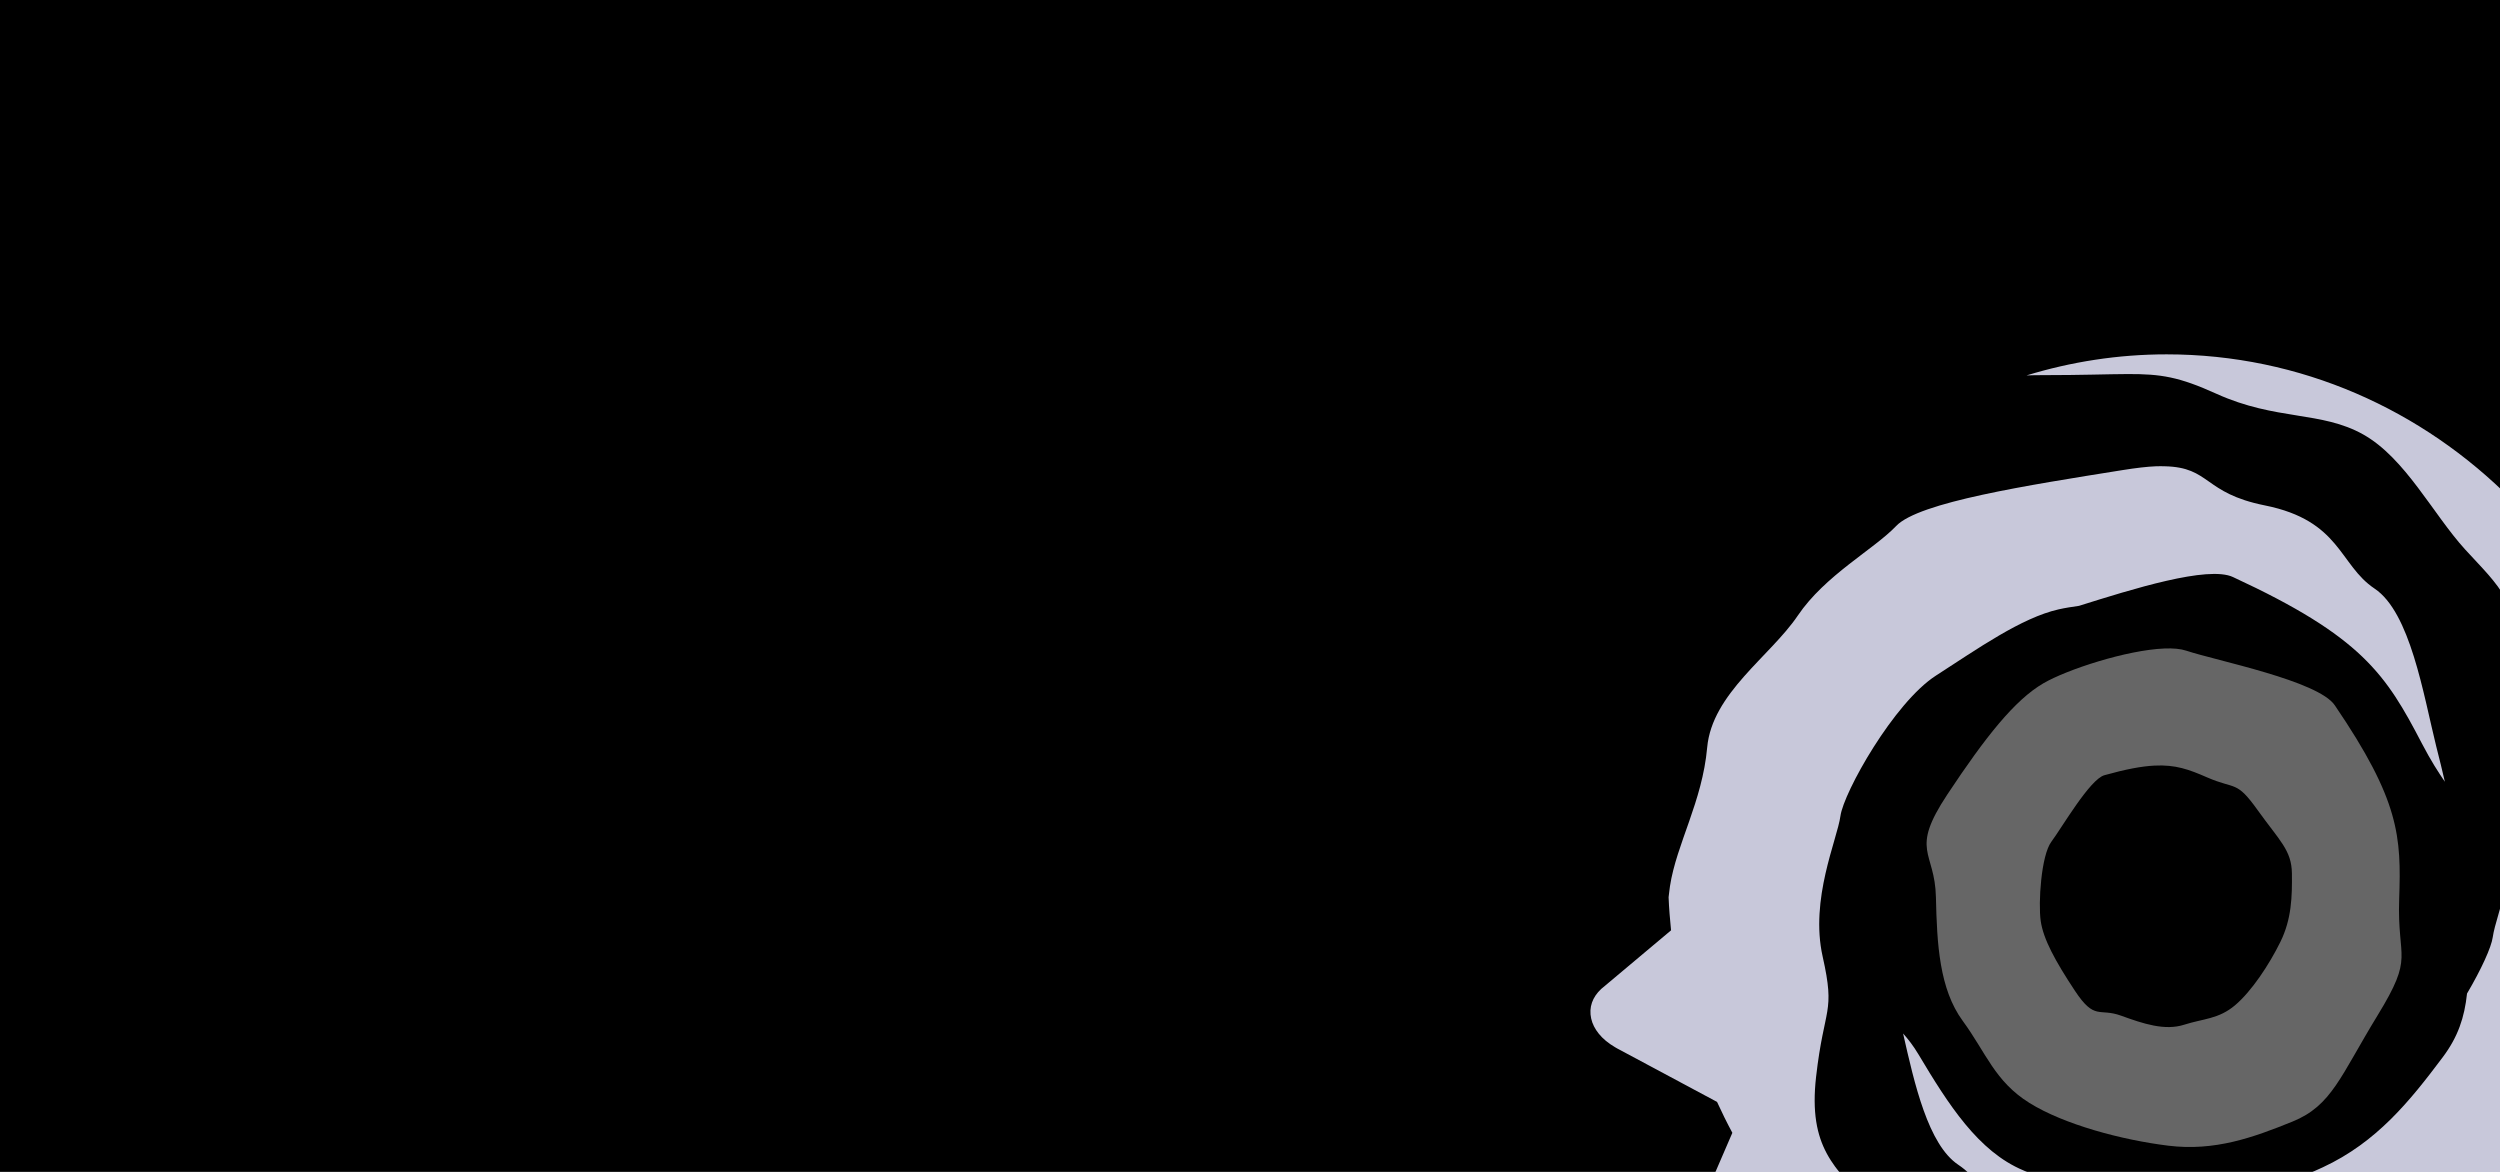
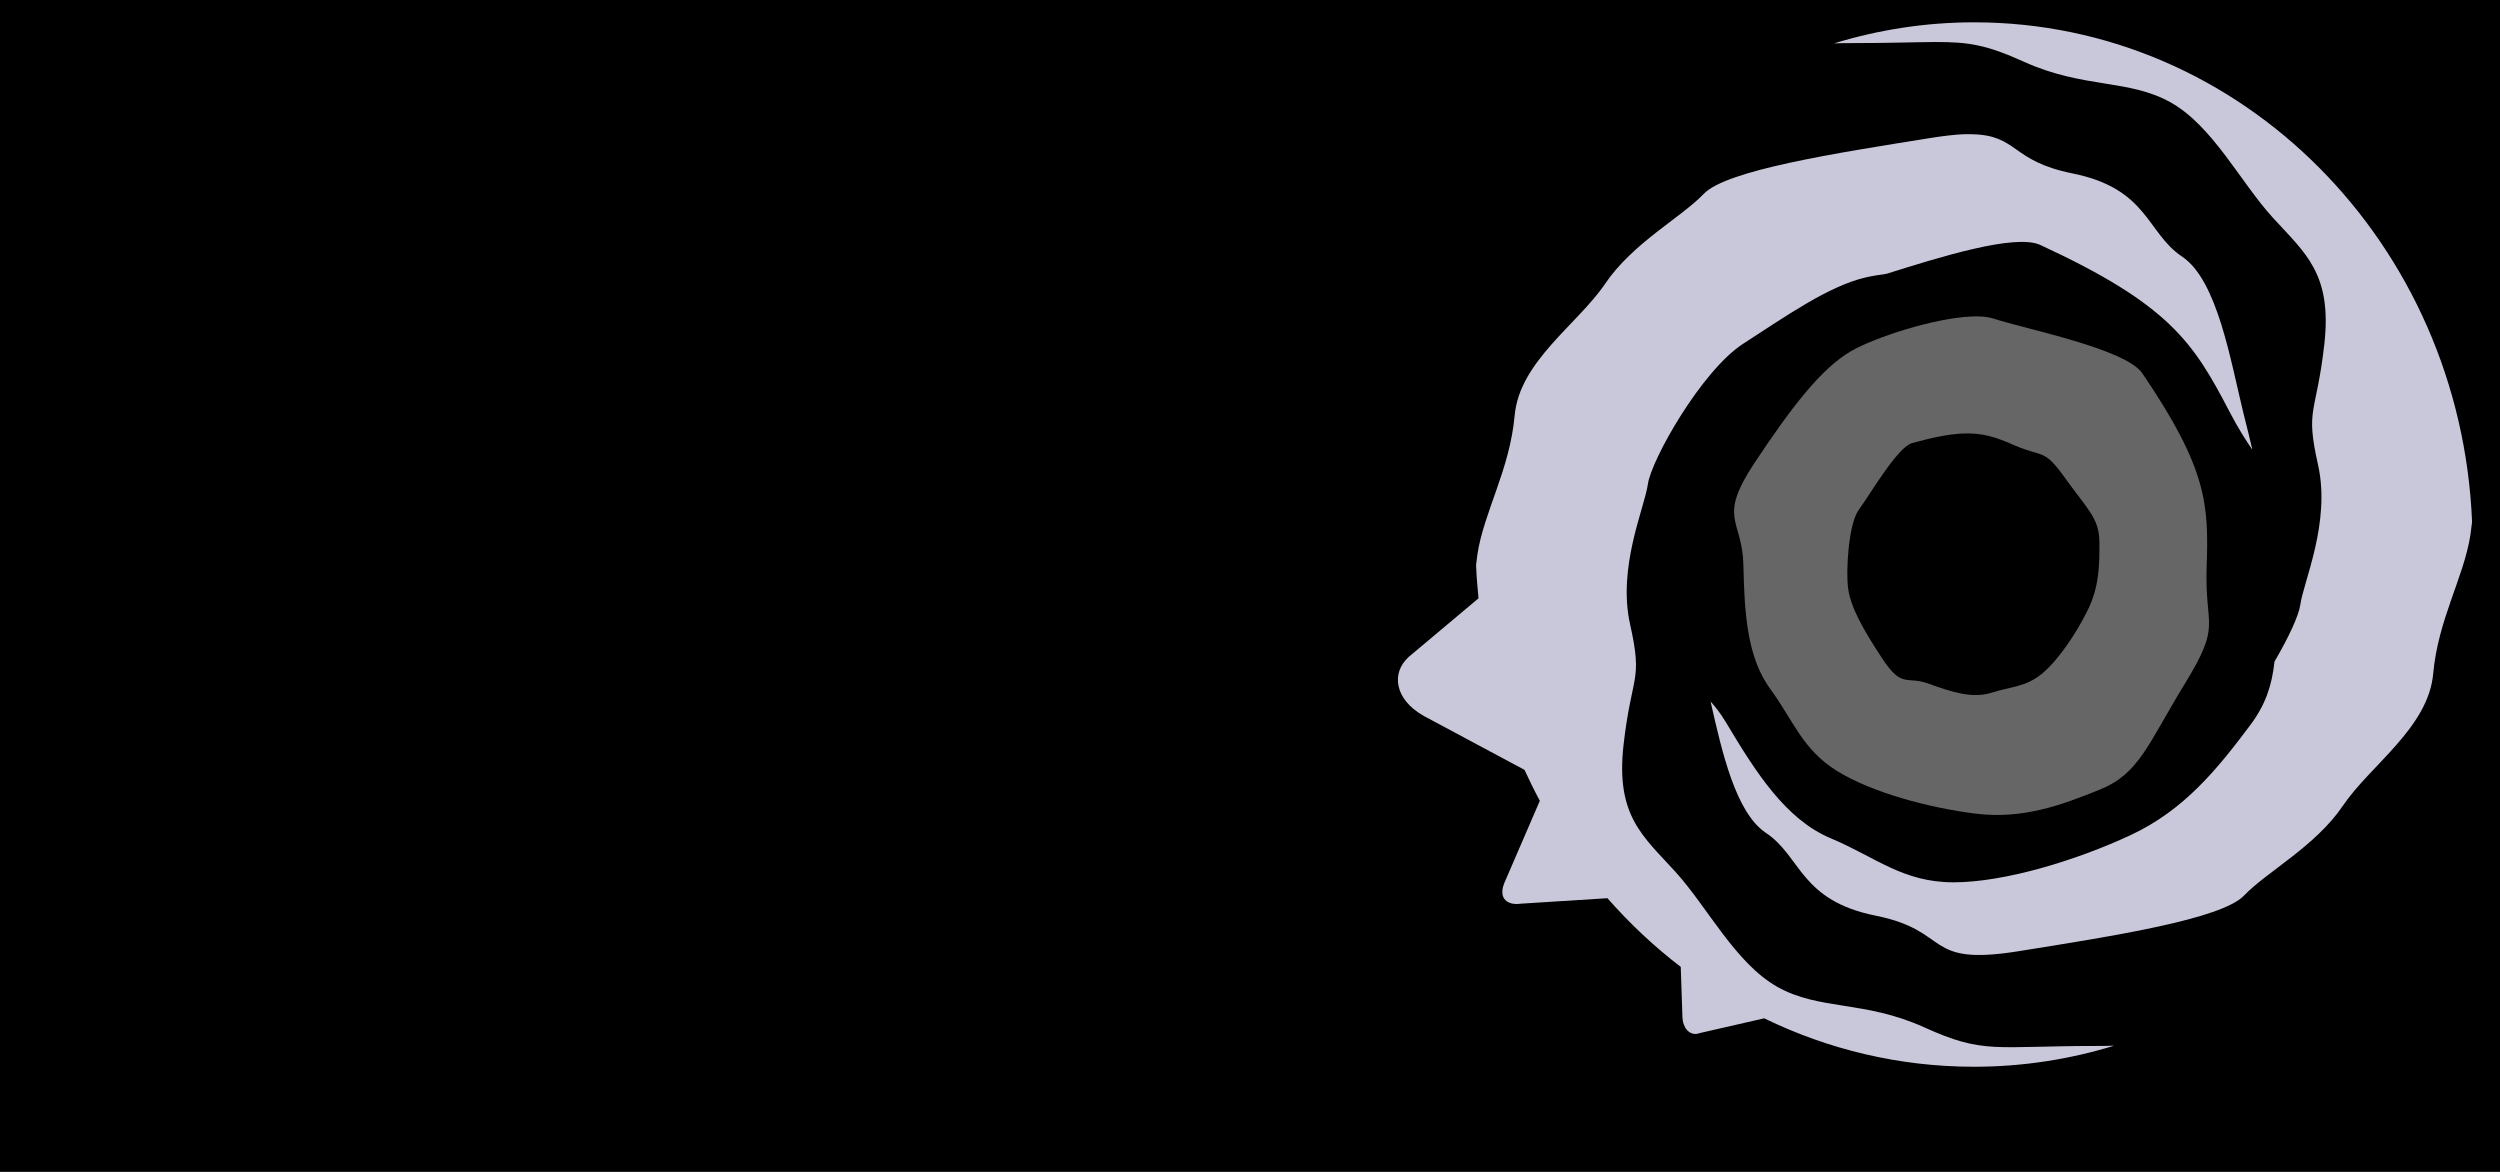
<svg xmlns="http://www.w3.org/2000/svg" width="640" height="300" id="svg2" version="1.1">
  <defs id="defs4">
    <linearGradient id="linearGradient3755">
      <stop style="stop-color:#8f9db3;stop-opacity:1;" offset="0" id="stop3757" />
      <stop style="stop-color:#161b2b;stop-opacity:1;" offset="1" id="stop3759" />
    </linearGradient>
  </defs>
  <g id="layer1" transform="translate(0,-752.3622)">
    <rect style="fill:#000000;fill-opacity:1;stroke:none" id="rect2985" width="640" height="300" x="0" y="752.362" />
  </g>
  <g id="layer2" transform="translate(0,-780)">
-     <g style="display:inline" id="g4573" transform="matrix(0.2801916,0,0,-0.2801916,-1538.593,4777.986)">
+     <g style="display:inline" id="g4573" transform="matrix(0.2801916,0,0,-0.2801916,-1587.879,4692.986)">
      <path id="path4552" d="m 7470.748,13945 c -44.432,0 -87.402,-6.825 -128,-19.25 4.896,0.195 9.953,0.251 15.5,0.251 35.438,0 58.722,0.945 77,1 30.47,0.09 46.859,-2.534 81,-18 54.633,-24.746 95.861,-15.598 134.25,-37.25 38.389,-21.652 63.47,-72.522 93,-105 29.53,-32.478 54.632,-51.044 47.25,-116 -7.384,-64.957 -17.562,-57.416 -5.75,-110 11.813,-52.584 -13.299,-106.598 -16.25,-128.25 -1.26,-9.232 -10.536,-29.473 -23.5,-51.5 -2.357,-21.854 -8.159,-39.465 -22.25,-58.25 -30.116,-40.15 -60.218,-77.558 -109.5,-100.5 -49.282,-22.943 -114.956,-43 -161.5,-43 -46.544,0 -71.181,23.043 -112.25,40.25 -41.068,17.207 -68.371,60.115 -95.75,106 -4.757,7.972 -9.552,13.994 -14,19 10.406,-45.961 22.916,-101.614 50.5,-120 32.483,-21.652 31.104,-61.831 100.5,-75.75 69.396,-13.919 42.886,-46.419 130,-32.5 87.114,13.919 185.829,29.348 206.5,51 20.672,21.652 65.148,44.882 90.25,82 25.1,37.118 78.073,71.259 82.5,120.75 4.431,49.491 28.095,88.085 34,126.75 0.584,3.846 0.952,7.757 1.5,11.75 -10.304,253.962 -210.009,456.5 -455,456.5 z" style="color:#000000;fill:#c8c8da;fill-opacity:1;fill-rule:evenodd;stroke:none;marker:none;visibility:visible;display:inline;overflow:visible;enable-background:accumulate" />
      <path id="path4554" transform="matrix(8,0,0,-8,0,7920)" d="m 932.656,-740.344 c -1.046,0.043 -2.312,0.193 -3.844,0.438 -10.889,1.74 -23.26,3.668 -25.844,6.375 -2.584,2.707 -8.113,5.61 -11.25,10.25 -3.138,4.64 -9.79,8.876 -10.344,15.062 -0.554,6.186 -3.512,11.011 -4.25,15.844 -0.063,0.409 -0.098,0.828 -0.156,1.25 0.047,1.271 0.159,2.532 0.281,3.781 l -7.781,6.531 -0.188,0.156 c -0.507,0.469 -0.871,1.008 -1.062,1.562 -0.202,0.587 -0.228,1.2 -0.094,1.812 0.135,0.612 0.419,1.185 0.875,1.75 0.456,0.565 1.081,1.086 1.844,1.531 0.19,0.111 0.363,0.216 0.562,0.312 L 882.5,-667.75 c 0.547,1.196 1.131,2.381 1.75,3.531 l -4.062,9.406 -0.031,0.094 c -0.133,0.325 -0.195,0.662 -0.188,0.938 0.009,0.291 0.07,0.539 0.219,0.75 0.149,0.211 0.354,0.363 0.625,0.469 0.271,0.106 0.623,0.149 1,0.125 0.094,-0.006 0.186,-0.017 0.281,-0.031 l 9.875,-0.625 c 2.539,2.889 5.339,5.525 8.375,7.844 l 0.188,5.625 0,0.094 c 0.015,0.303 0.066,0.598 0.156,0.844 0.096,0.261 0.212,0.48 0.375,0.656 0.163,0.176 0.352,0.304 0.562,0.375 0.21,0.071 0.449,0.086 0.688,0.031 0.06,-0.014 0.13,-0.041 0.188,-0.062 l 7.375,-1.688 c 7.281,3.543 15.409,5.531 23.969,5.531 5.557,0 10.922,-0.851 16,-2.406 -0.612,0.024 -1.244,0.031 -1.938,0.031 -11.812,0 -12.921,0.968 -19.75,-2.125 -6.829,-3.093 -11.983,-1.919 -16.781,-4.625 -4.799,-2.707 -7.965,-9.097 -11.656,-13.156 -3.692,-4.06 -6.829,-6.38 -5.906,-14.5 0.923,-8.12 2.227,-7.146 0.75,-13.719 -1.476,-6.573 1.662,-13.356 2.031,-16.062 0.369,-2.707 6.108,-12.938 10.906,-16.031 4.799,-3.093 9.755,-6.596 14,-7.562 0.752,-0.171 1.538,-0.291 2.344,-0.406 6.006,-1.884 14.743,-4.639 17.594,-3.281 14.716,6.811 17.456,11.114 21.562,19 1.027,1.972 1.892,3.305 2.625,4.375 -0.27,-1.233 -0.618,-2.542 -1,-4.094 -1.476,-5.993 -2.971,-15.262 -7.031,-17.969 -4.061,-2.707 -3.857,-7.76 -12.531,-9.5 -7.048,-1.414 -6.169,-4.354 -11.438,-4.469 -0.304,-0.007 -0.62,-0.014 -0.969,0 z" style="color:#000000;fill:#c8c8da;fill-opacity:1;fill-rule:evenodd;stroke:none;marker:none;visibility:visible;display:inline;overflow:visible;enable-background:accumulate" />
      <path id="path4570" d="m 7468.748,13676.25 c -34.509,-1.384 -89.084,-19.283 -110.5,-31.75 -26.359,-15.343 -53.003,-49.069 -87.75,-101.5 -34.748,-52.43 -11.446,-51.111 -10.5,-94 0.946,-42.888 3.144,-83.864 24.5,-113 21.356,-29.135 29.264,-55.276 61,-75 31.735,-19.723 84.287,-33.759 126.75,-39 42.463,-5.24 77.458,7.387 113.5,22 36.041,14.614 43.761,41.455 77.75,97 33.988,55.546 17.784,49.56 19.75,106.5 1.967,56.941 0.477,89.71 -58.75,176.75 -14.997,22.54 -108.158,40.784 -135.75,50 -5.173,1.728 -12.036,2.32 -20,2 z m -9.25,-107 c 19.532,1.016 31.78,-3.578 48.25,-10.75 26.352,-11.474 26.435,-2.299 46.25,-30 19.815,-27.7 31.016,-36.513 31.25,-57.75 0.233,-21.236 -0.24,-41.605 -10.5,-62.5 -10.26,-20.894 -26.416,-45.288 -41.5,-58 -15.084,-12.711 -28.908,-12.11 -46.5,-17.75 -17.593,-5.639 -37.206,0.858 -57.5,8.25 -20.295,7.394 -24.036,-4.768 -42.25,22.75 -18.213,27.519 -28.895,47.364 -31.25,63.75 -2.355,16.388 0.357,59.992 9.75,72.5 9.393,12.509 35.171,57.172 48.5,60.75 19.394,5.436 33.781,8.141 45.5,8.75 z" style="fill:#666666;stroke:none" />
    </g>
  </g>
</svg>
